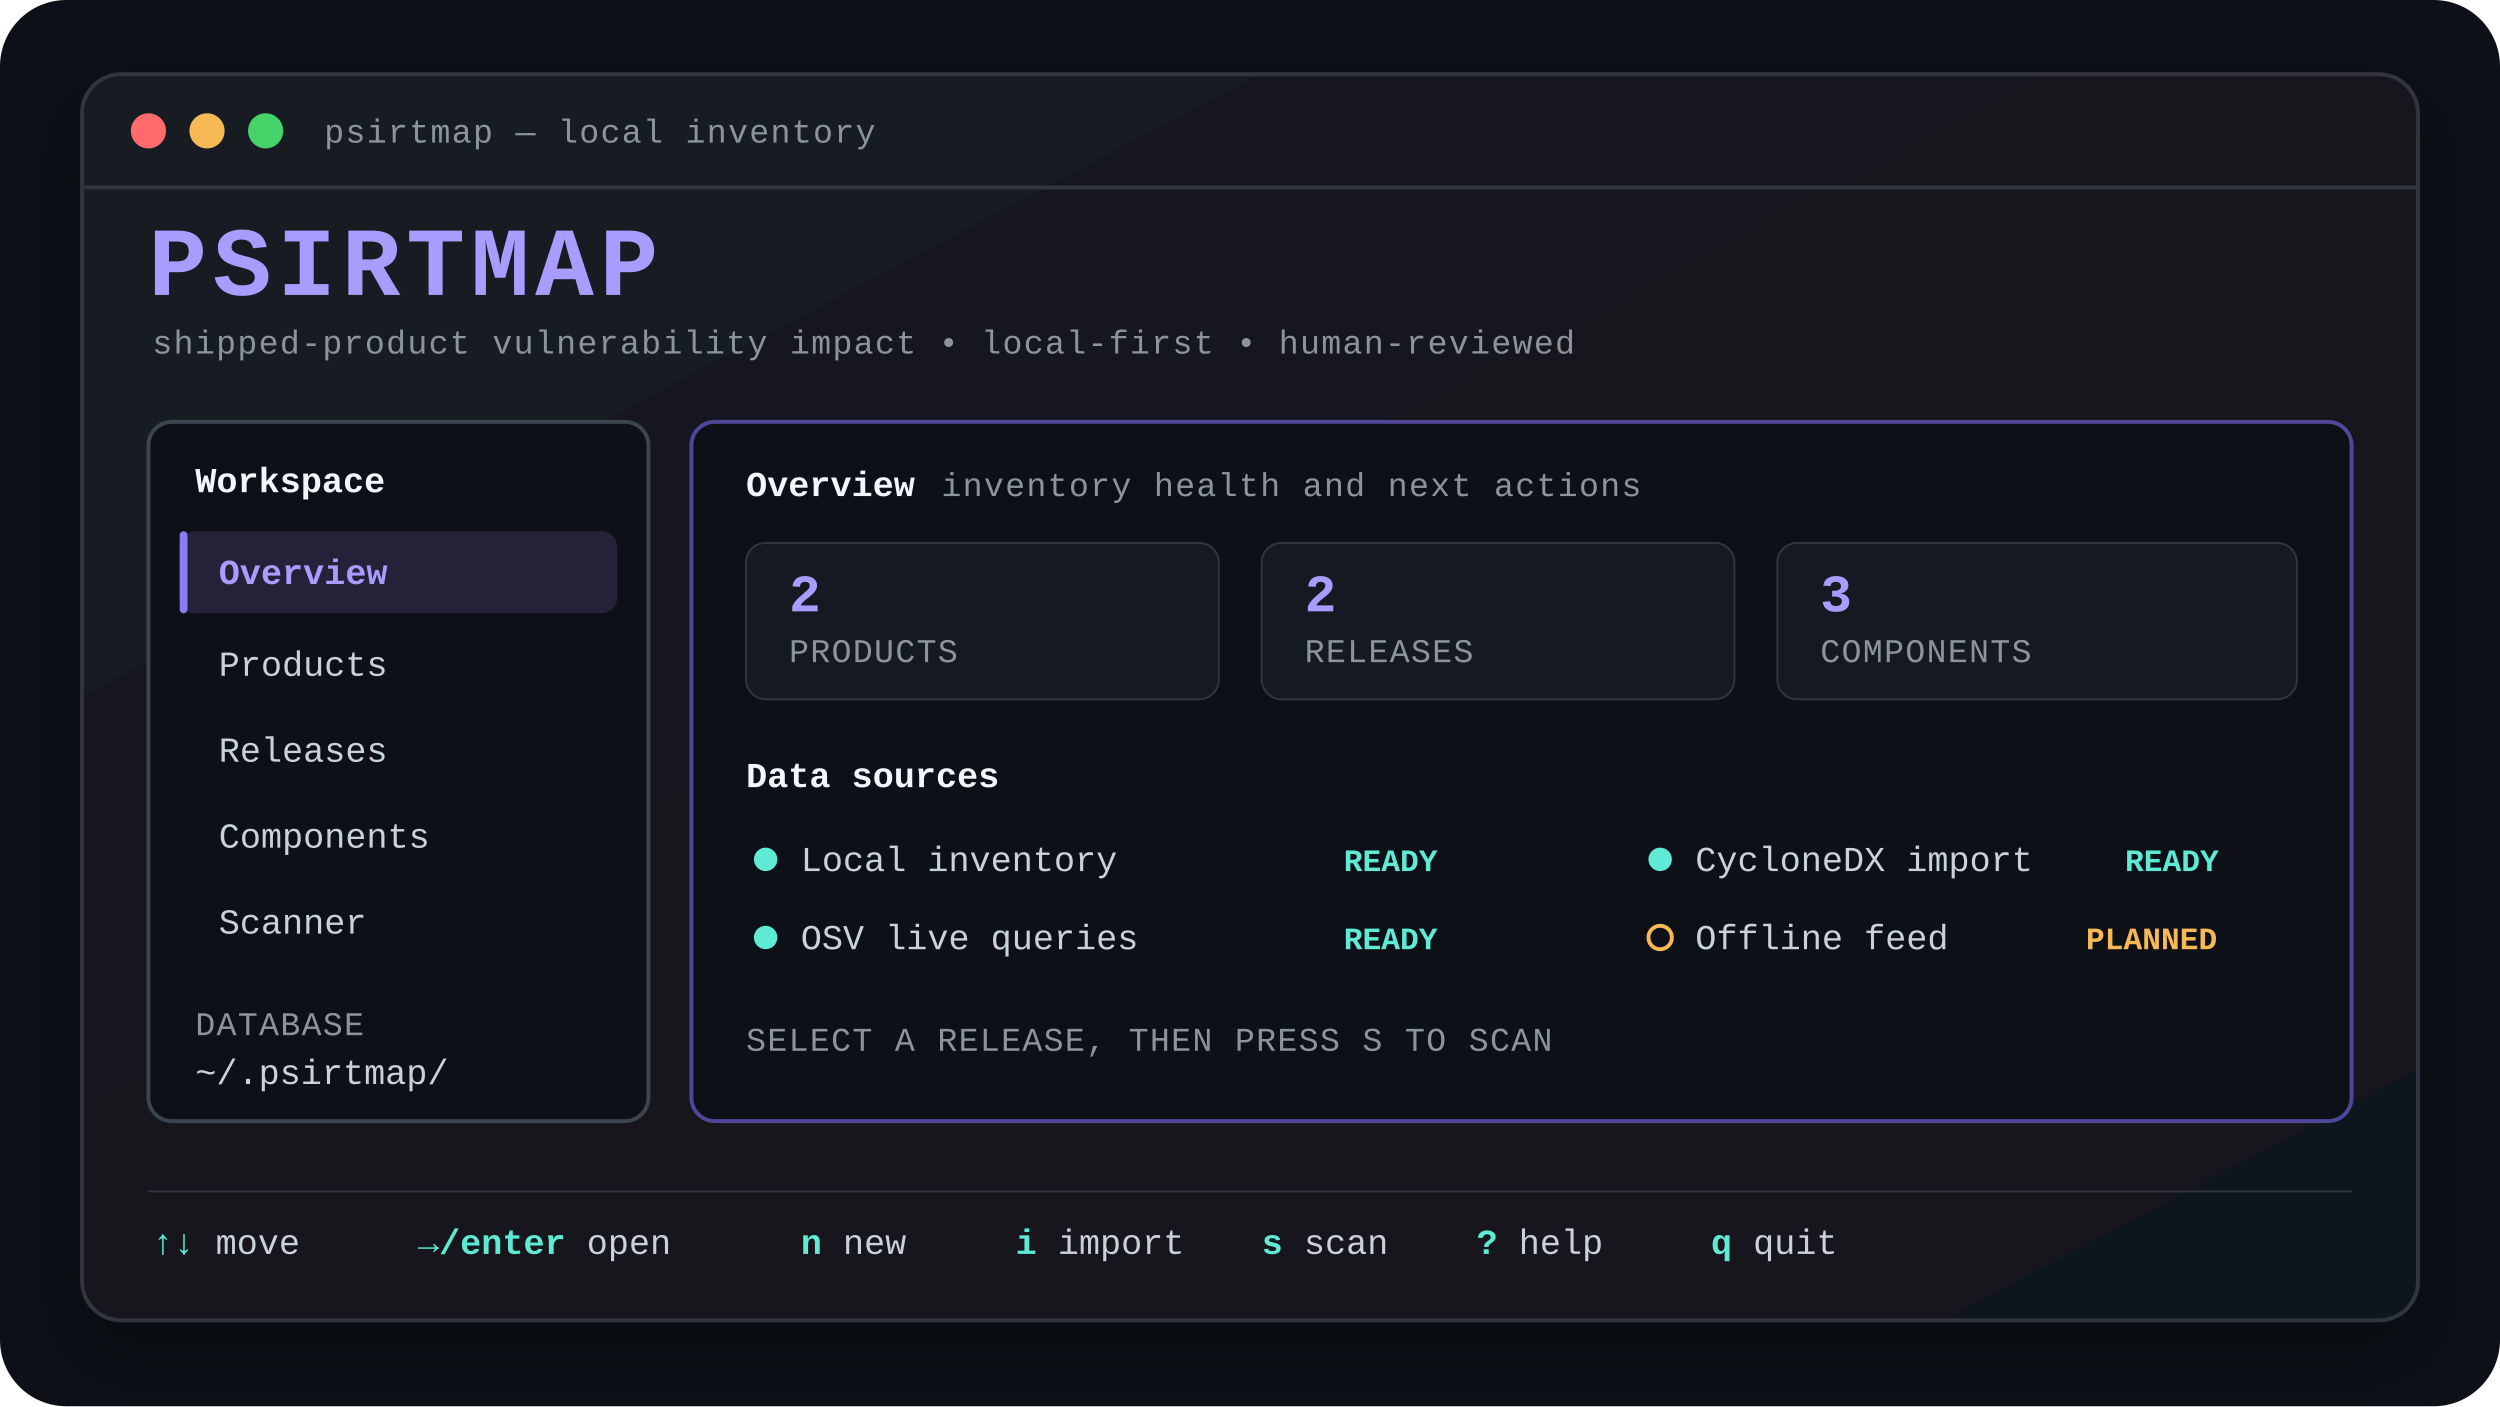
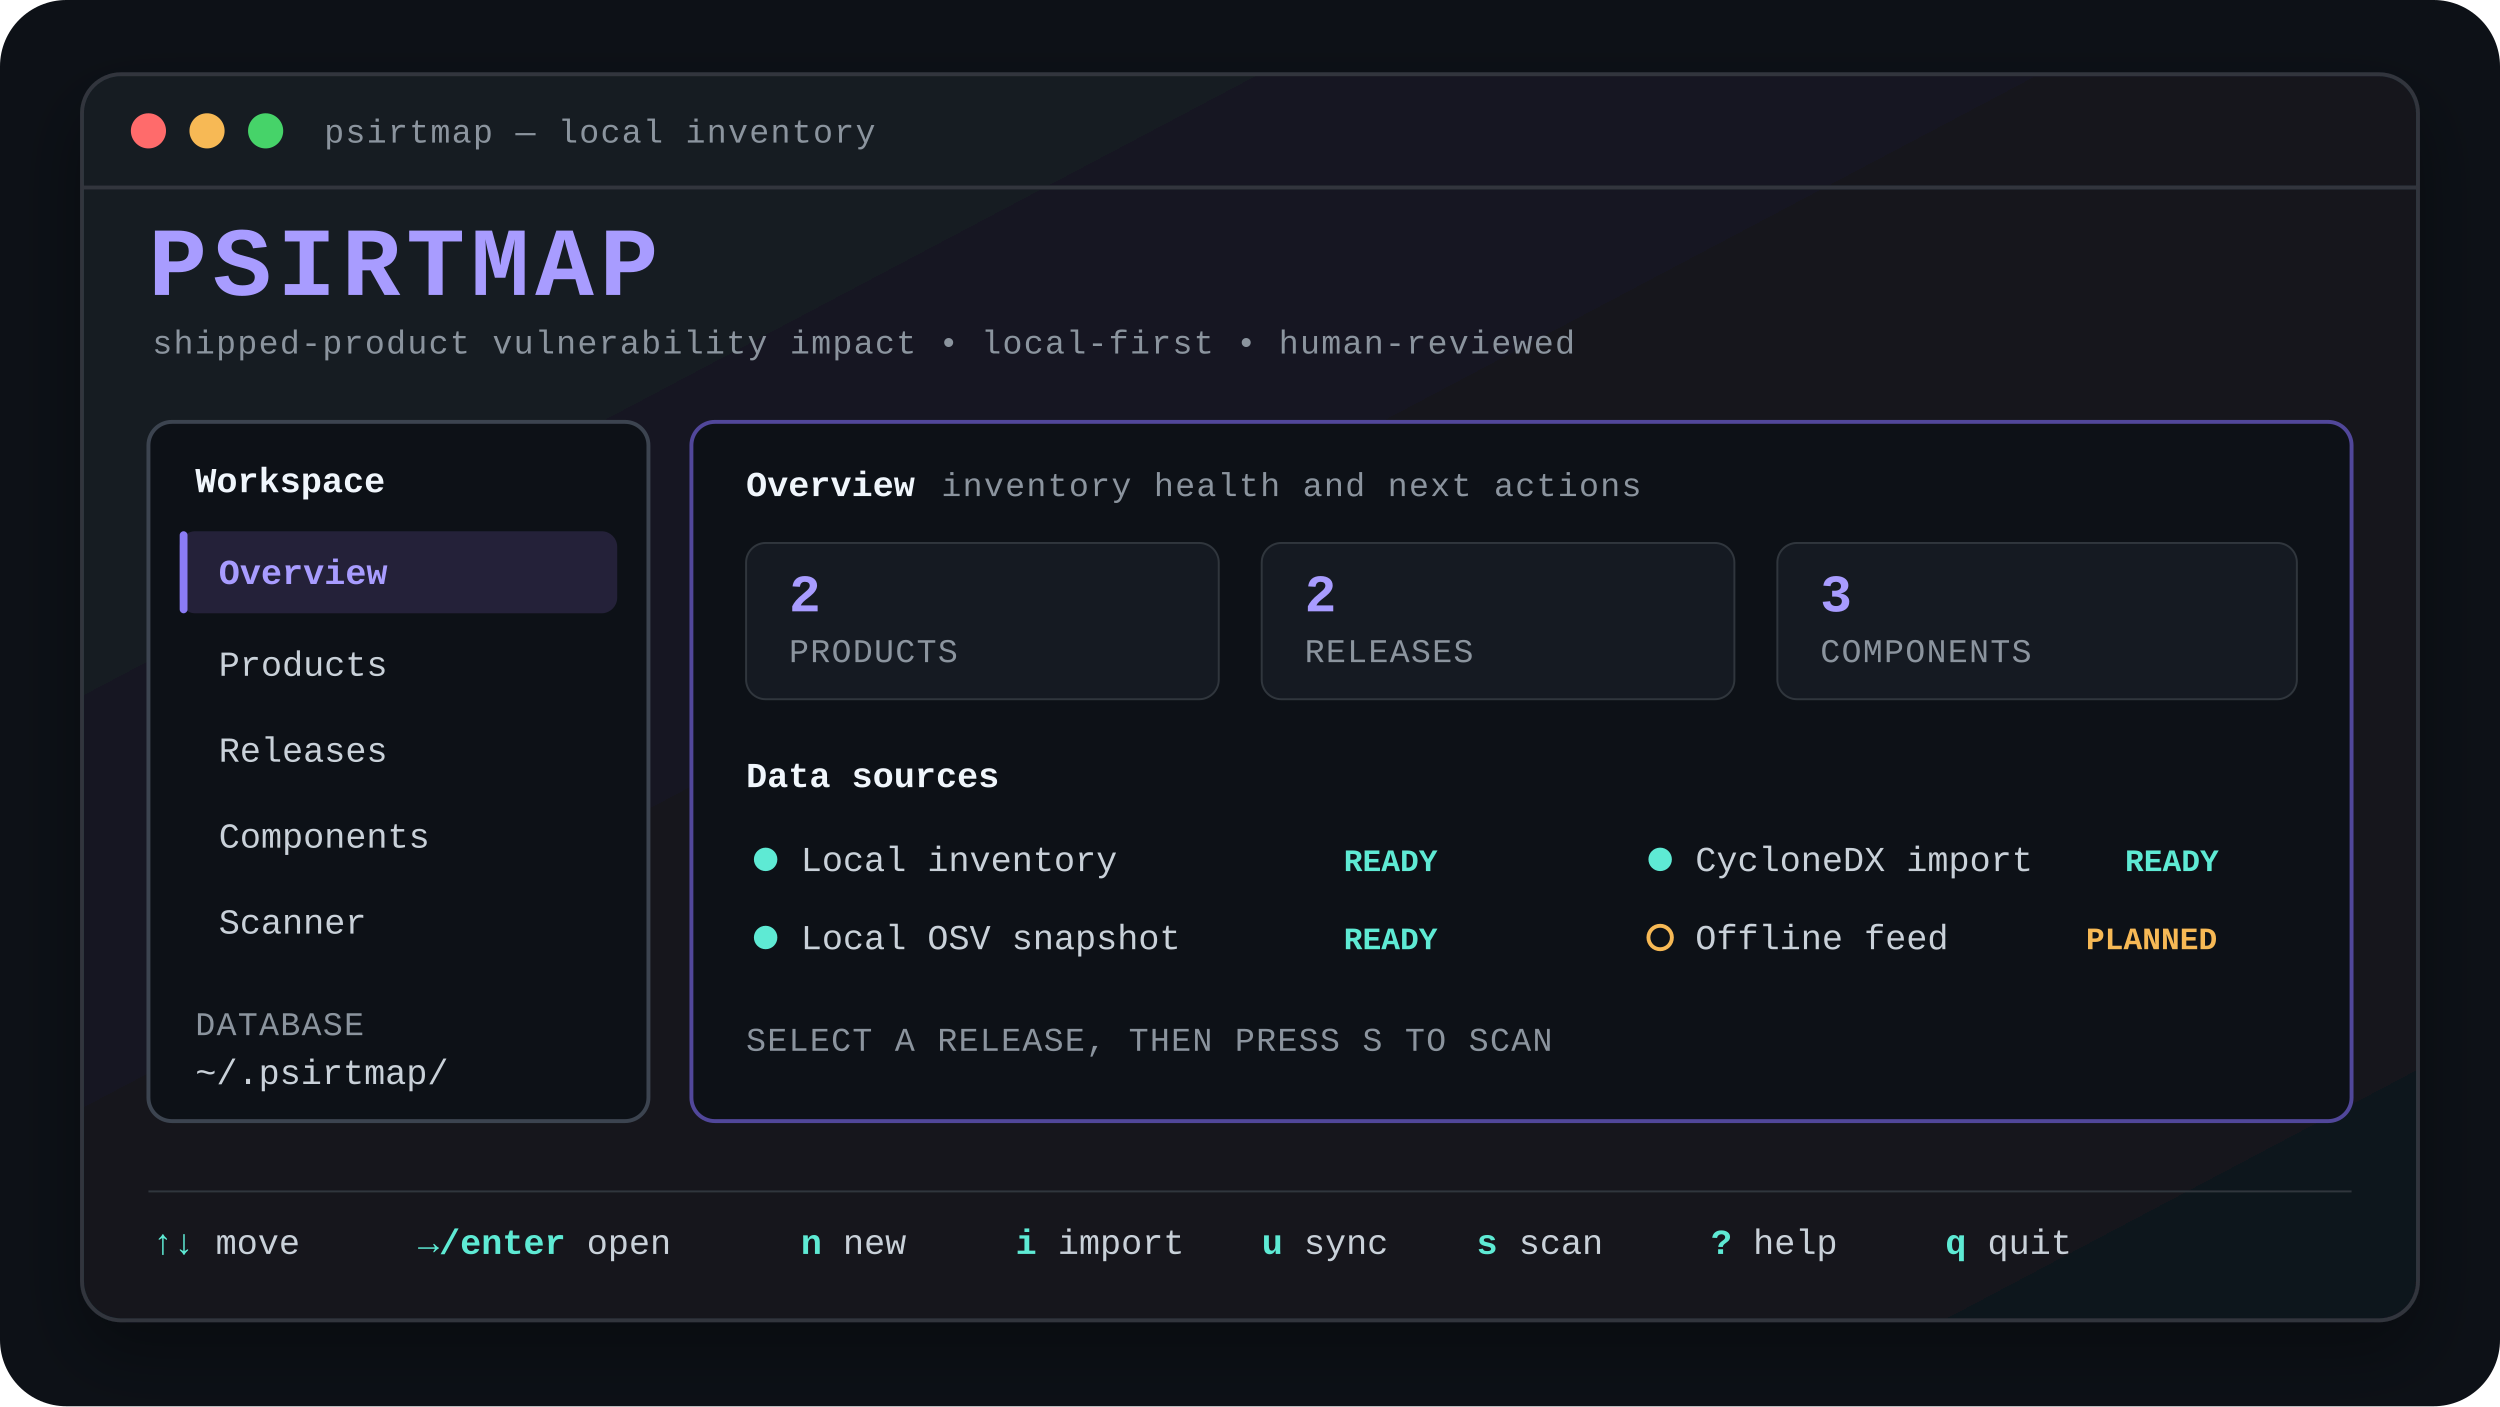
<svg xmlns="http://www.w3.org/2000/svg" width="1280" height="720" viewBox="0 0 1280 720" role="img" aria-labelledby="title description">
  <defs>
    <linearGradient id="shell" x1="0" y1="0" x2="1" y2="1">
      <stop offset="0" stop-color="#161b22" />
      <stop offset="1" stop-color="#11151c" />
    </linearGradient>
    <filter id="shadow" x="-10%" y="-10%" width="120%" height="130%">
      <feDropShadow dx="0" dy="16" stdDeviation="18" flood-color="#000" flood-opacity=".34" />
    </filter>
    <style>
      .mono { font-family: ui-monospace, SFMono-Regular, Menlo, Monaco, Consolas, "Liberation Mono", monospace; }
      .label { fill: #8b949e; font-size: 17px; letter-spacing: .04em; }
      .body { fill: #c9d1d9; font-size: 18px; }
      .strong { fill: #f0f6fc; font-size: 18px; font-weight: 700; }
      .accent { fill: #a89cff; }
      .mint { fill: #5eead4; }
      .amber { fill: #f7b955; }
    </style>
  </defs>
  <rect width="1280" height="720" rx="34" fill="#0d1117" />
  <g filter="url(#shadow)">
    <rect x="42" y="38" width="1196" height="638" rx="20" fill="url(#shell)" stroke="#30363d" stroke-width="2" />
    <path d="M42 96h1196" stroke="#30363d" stroke-width="2" />
  </g>
  <circle cx="76" cy="67" r="9" fill="#ff6b6b" />
  <circle cx="106" cy="67" r="9" fill="#f7b955" />
  <circle cx="136" cy="67" r="9" fill="#46d369" />
  <text x="166" y="73" class="mono label">psirtmap — local inventory</text>
  <text x="76" y="151" class="mono accent" font-size="50" font-weight="800" letter-spacing="3">PSIRTMAP</text>
  <text x="78" y="181" class="mono label">shipped-product vulnerability impact • local-first • human-reviewed</text>
  <rect x="76" y="216" width="256" height="358" rx="12" fill="#0d1117" stroke="#3c4450" stroke-width="2" />
  <text x="100" y="252" class="mono strong">Workspace</text>
  <rect x="92" y="272" width="224" height="42" rx="8" fill="#242139" />
  <rect x="92" y="272" width="4" height="42" rx="2" fill="#8b7cf6" />
  <text x="112" y="299" class="mono strong accent">Overview</text>
  <text x="112" y="346" class="mono body">Products</text>
  <text x="112" y="390" class="mono body">Releases</text>
  <text x="112" y="434" class="mono body">Components</text>
  <text x="112" y="478" class="mono body">Scanner</text>
  <text x="100" y="530" class="mono label">DATABASE</text>
  <text x="100" y="555" class="mono body">~/.psirtmap/</text>
  <rect x="354" y="216" width="850" height="358" rx="12" fill="#0d1117" stroke="#51479a" stroke-width="2" />
  <text x="382" y="254" class="mono strong">Overview</text>
  <text x="482" y="254" class="mono label">inventory health and next actions</text>
  <rect x="382" y="278" width="242" height="80" rx="10" fill="#151a22" stroke="#30363d" />
  <text x="404" y="313" class="mono accent" font-size="27" font-weight="800">2</text>
  <text x="404" y="339" class="mono label">PRODUCTS</text>
  <rect x="646" y="278" width="242" height="80" rx="10" fill="#151a22" stroke="#30363d" />
  <text x="668" y="313" class="mono accent" font-size="27" font-weight="800">2</text>
  <text x="668" y="339" class="mono label">RELEASES</text>
  <rect x="910" y="278" width="266" height="80" rx="10" fill="#151a22" stroke="#30363d" />
  <text x="932" y="313" class="mono accent" font-size="27" font-weight="800">3</text>
  <text x="932" y="339" class="mono label">COMPONENTS</text>
  <text x="382" y="403" class="mono strong">Data sources</text>
  <circle cx="392" cy="440" r="6" fill="#5eead4" />
  <text x="410" y="446" class="mono body">Local inventory</text>
  <text x="688" y="446" class="mono mint" font-size="16" font-weight="700">READY</text>
  <circle cx="392" cy="480" r="6" fill="#5eead4" />
-   <text x="410" y="486" class="mono body">OSV live queries</text>
+   <text x="410" y="486" class="mono body">Local OSV snapshot</text>
  <text x="688" y="486" class="mono mint" font-size="16" font-weight="700">READY</text>
  <circle cx="850" cy="440" r="6" fill="#5eead4" />
  <text x="868" y="446" class="mono body">CycloneDX import</text>
  <text x="1088" y="446" class="mono mint" font-size="16" font-weight="700">READY</text>
  <circle cx="850" cy="480" r="6" fill="none" stroke="#f7b955" stroke-width="2" />
  <text x="868" y="486" class="mono body">Offline feed</text>
  <text x="1068" y="486" class="mono amber" font-size="16" font-weight="700">PLANNED</text>
  <text x="382" y="538" class="mono label">SELECT A RELEASE, THEN PRESS S TO SCAN</text>
  <path d="M76 610h1128" stroke="#30363d" />
  <text x="78" y="642" class="mono body">
    <tspan class="mint" font-weight="700">↑↓</tspan> move</text>
  <text x="214" y="642" class="mono body">
    <tspan class="mint" font-weight="700">→/enter</tspan> open</text>
  <text x="410" y="642" class="mono body">
    <tspan class="mint" font-weight="700">n</tspan> new</text>
  <text x="520" y="642" class="mono body">
    <tspan class="mint" font-weight="700">i</tspan> import</text>
  <text x="646" y="642" class="mono body">
+     <tspan class="mint" font-weight="700">u</tspan> sync</text>
+   <text x="756" y="642" class="mono body">
    <tspan class="mint" font-weight="700">s</tspan> scan</text>
-   <text x="756" y="642" class="mono body">
+   <text x="876" y="642" class="mono body">
    <tspan class="mint" font-weight="700">?</tspan> help</text>
-   <text x="876" y="642" class="mono body">
+   <text x="996" y="642" class="mono body">
    <tspan class="mint" font-weight="700">q</tspan> quit</text>
</svg>
